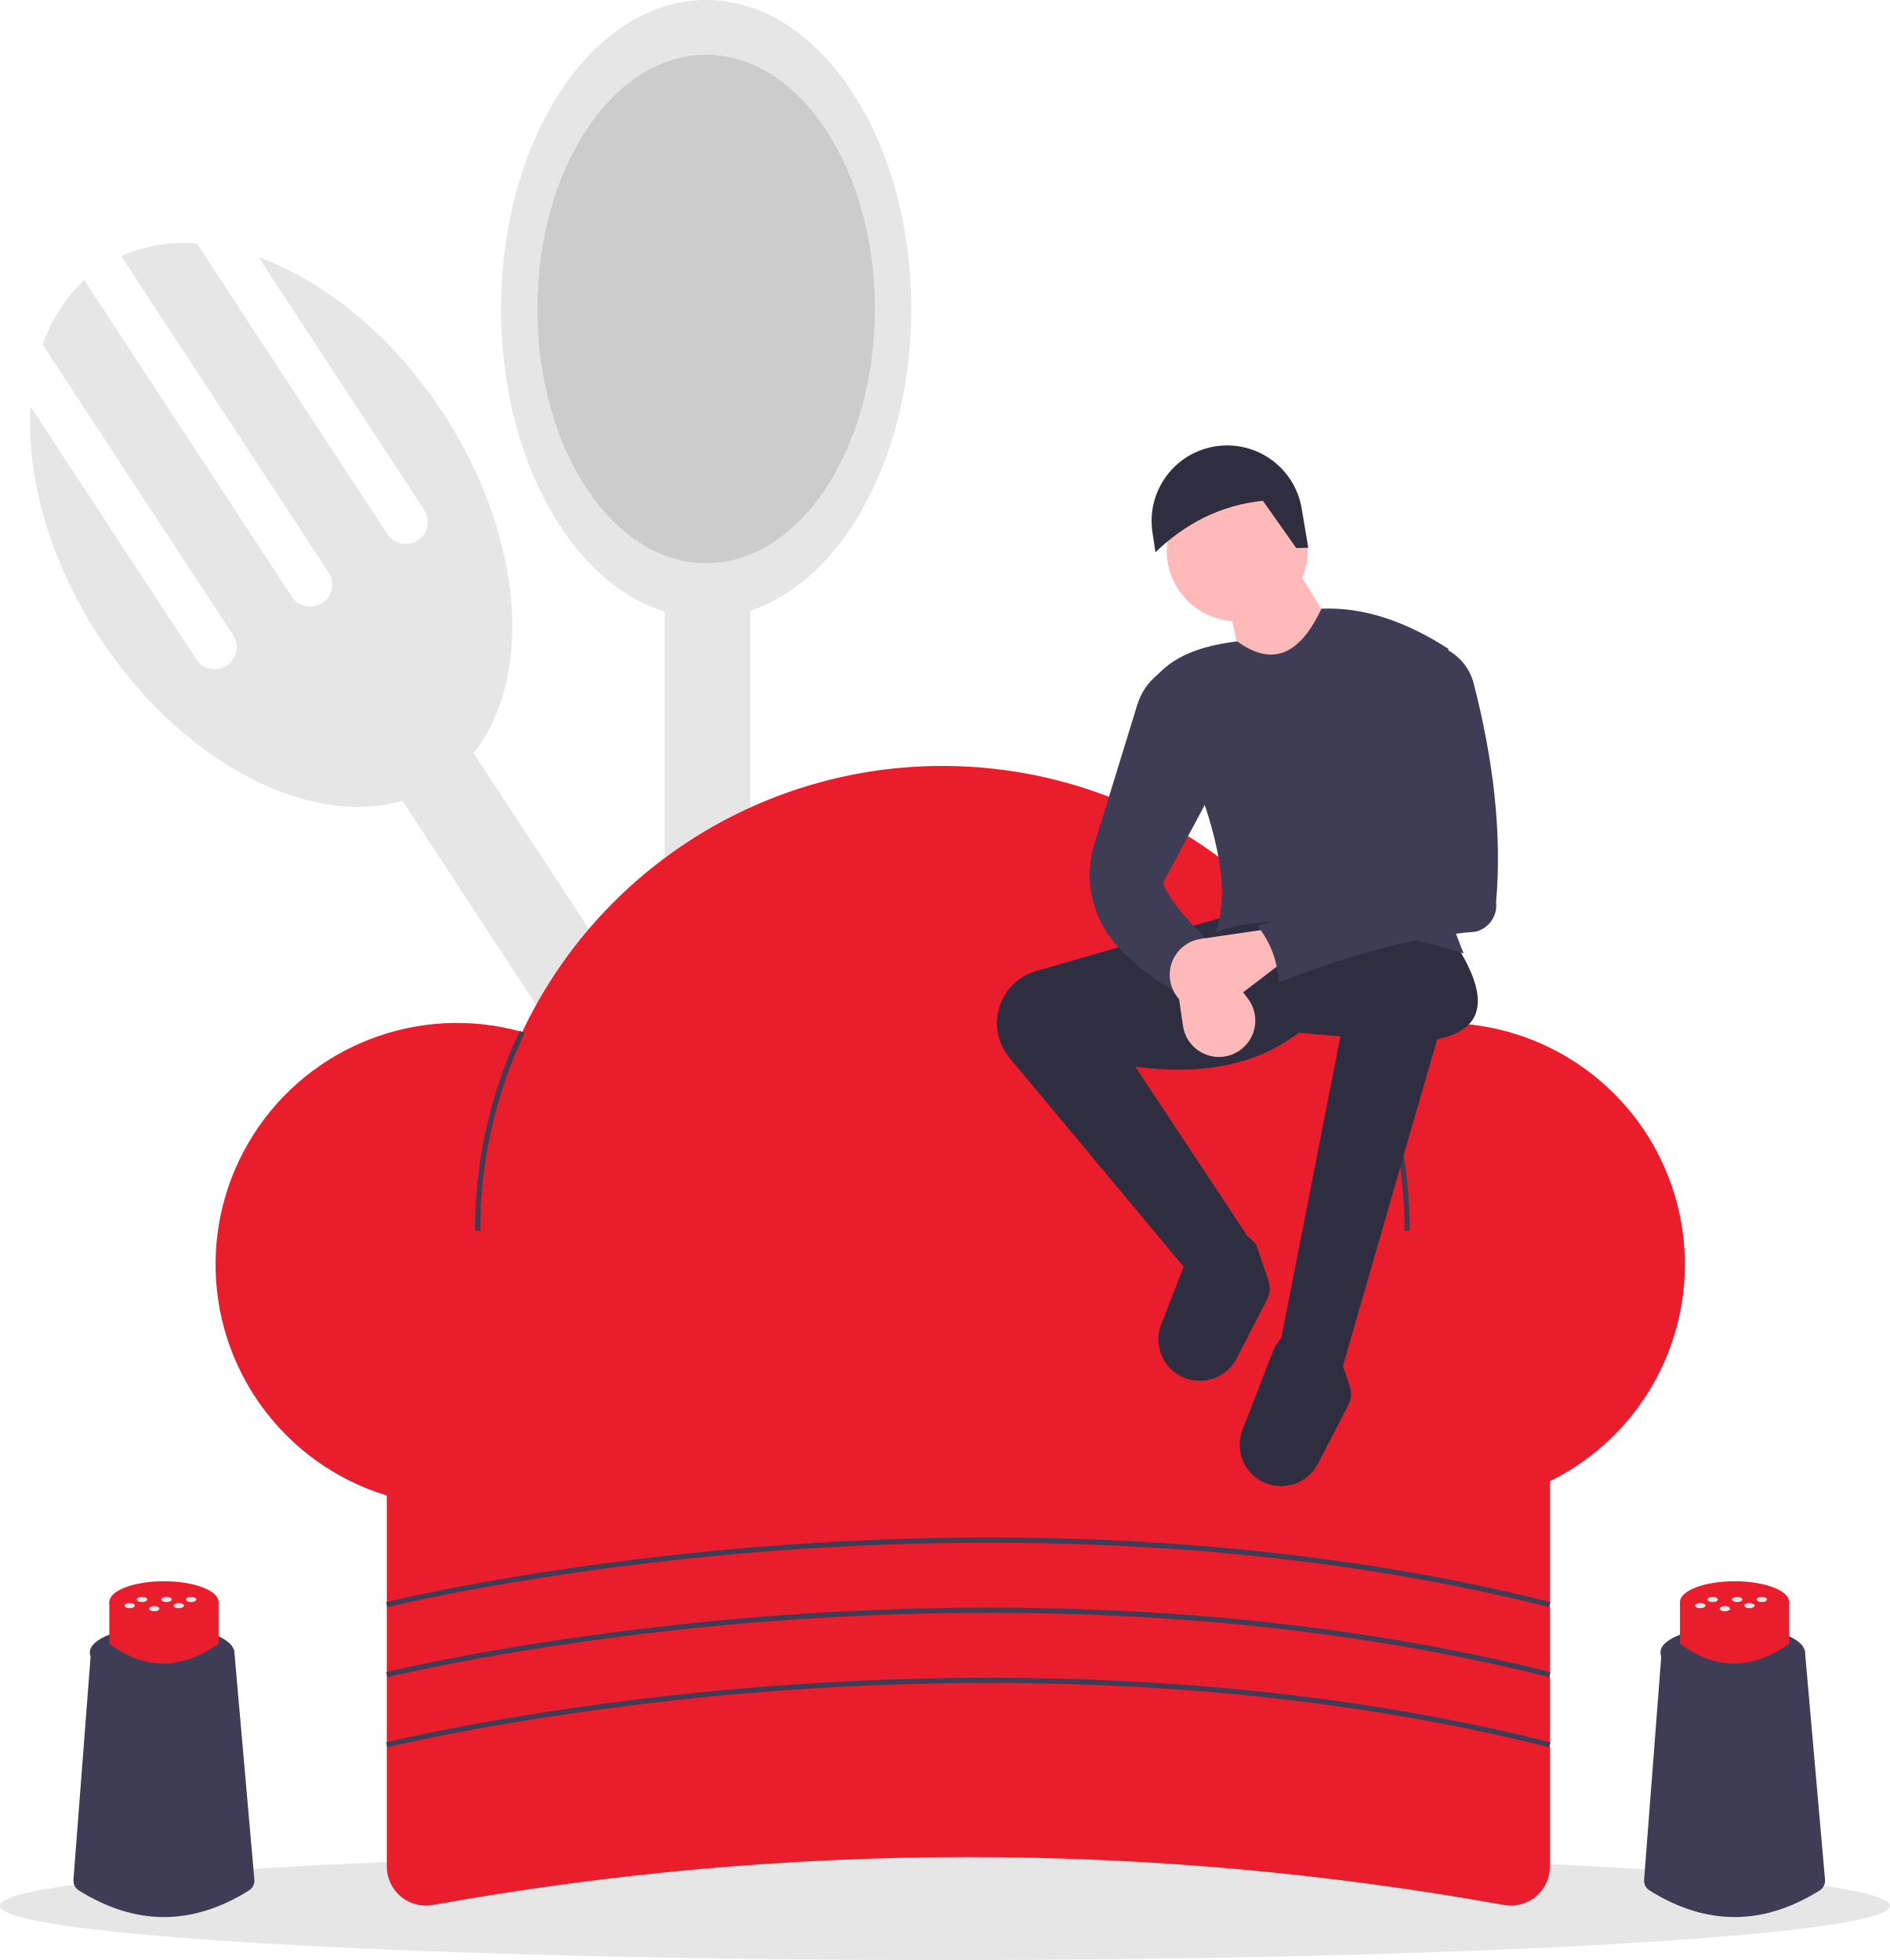
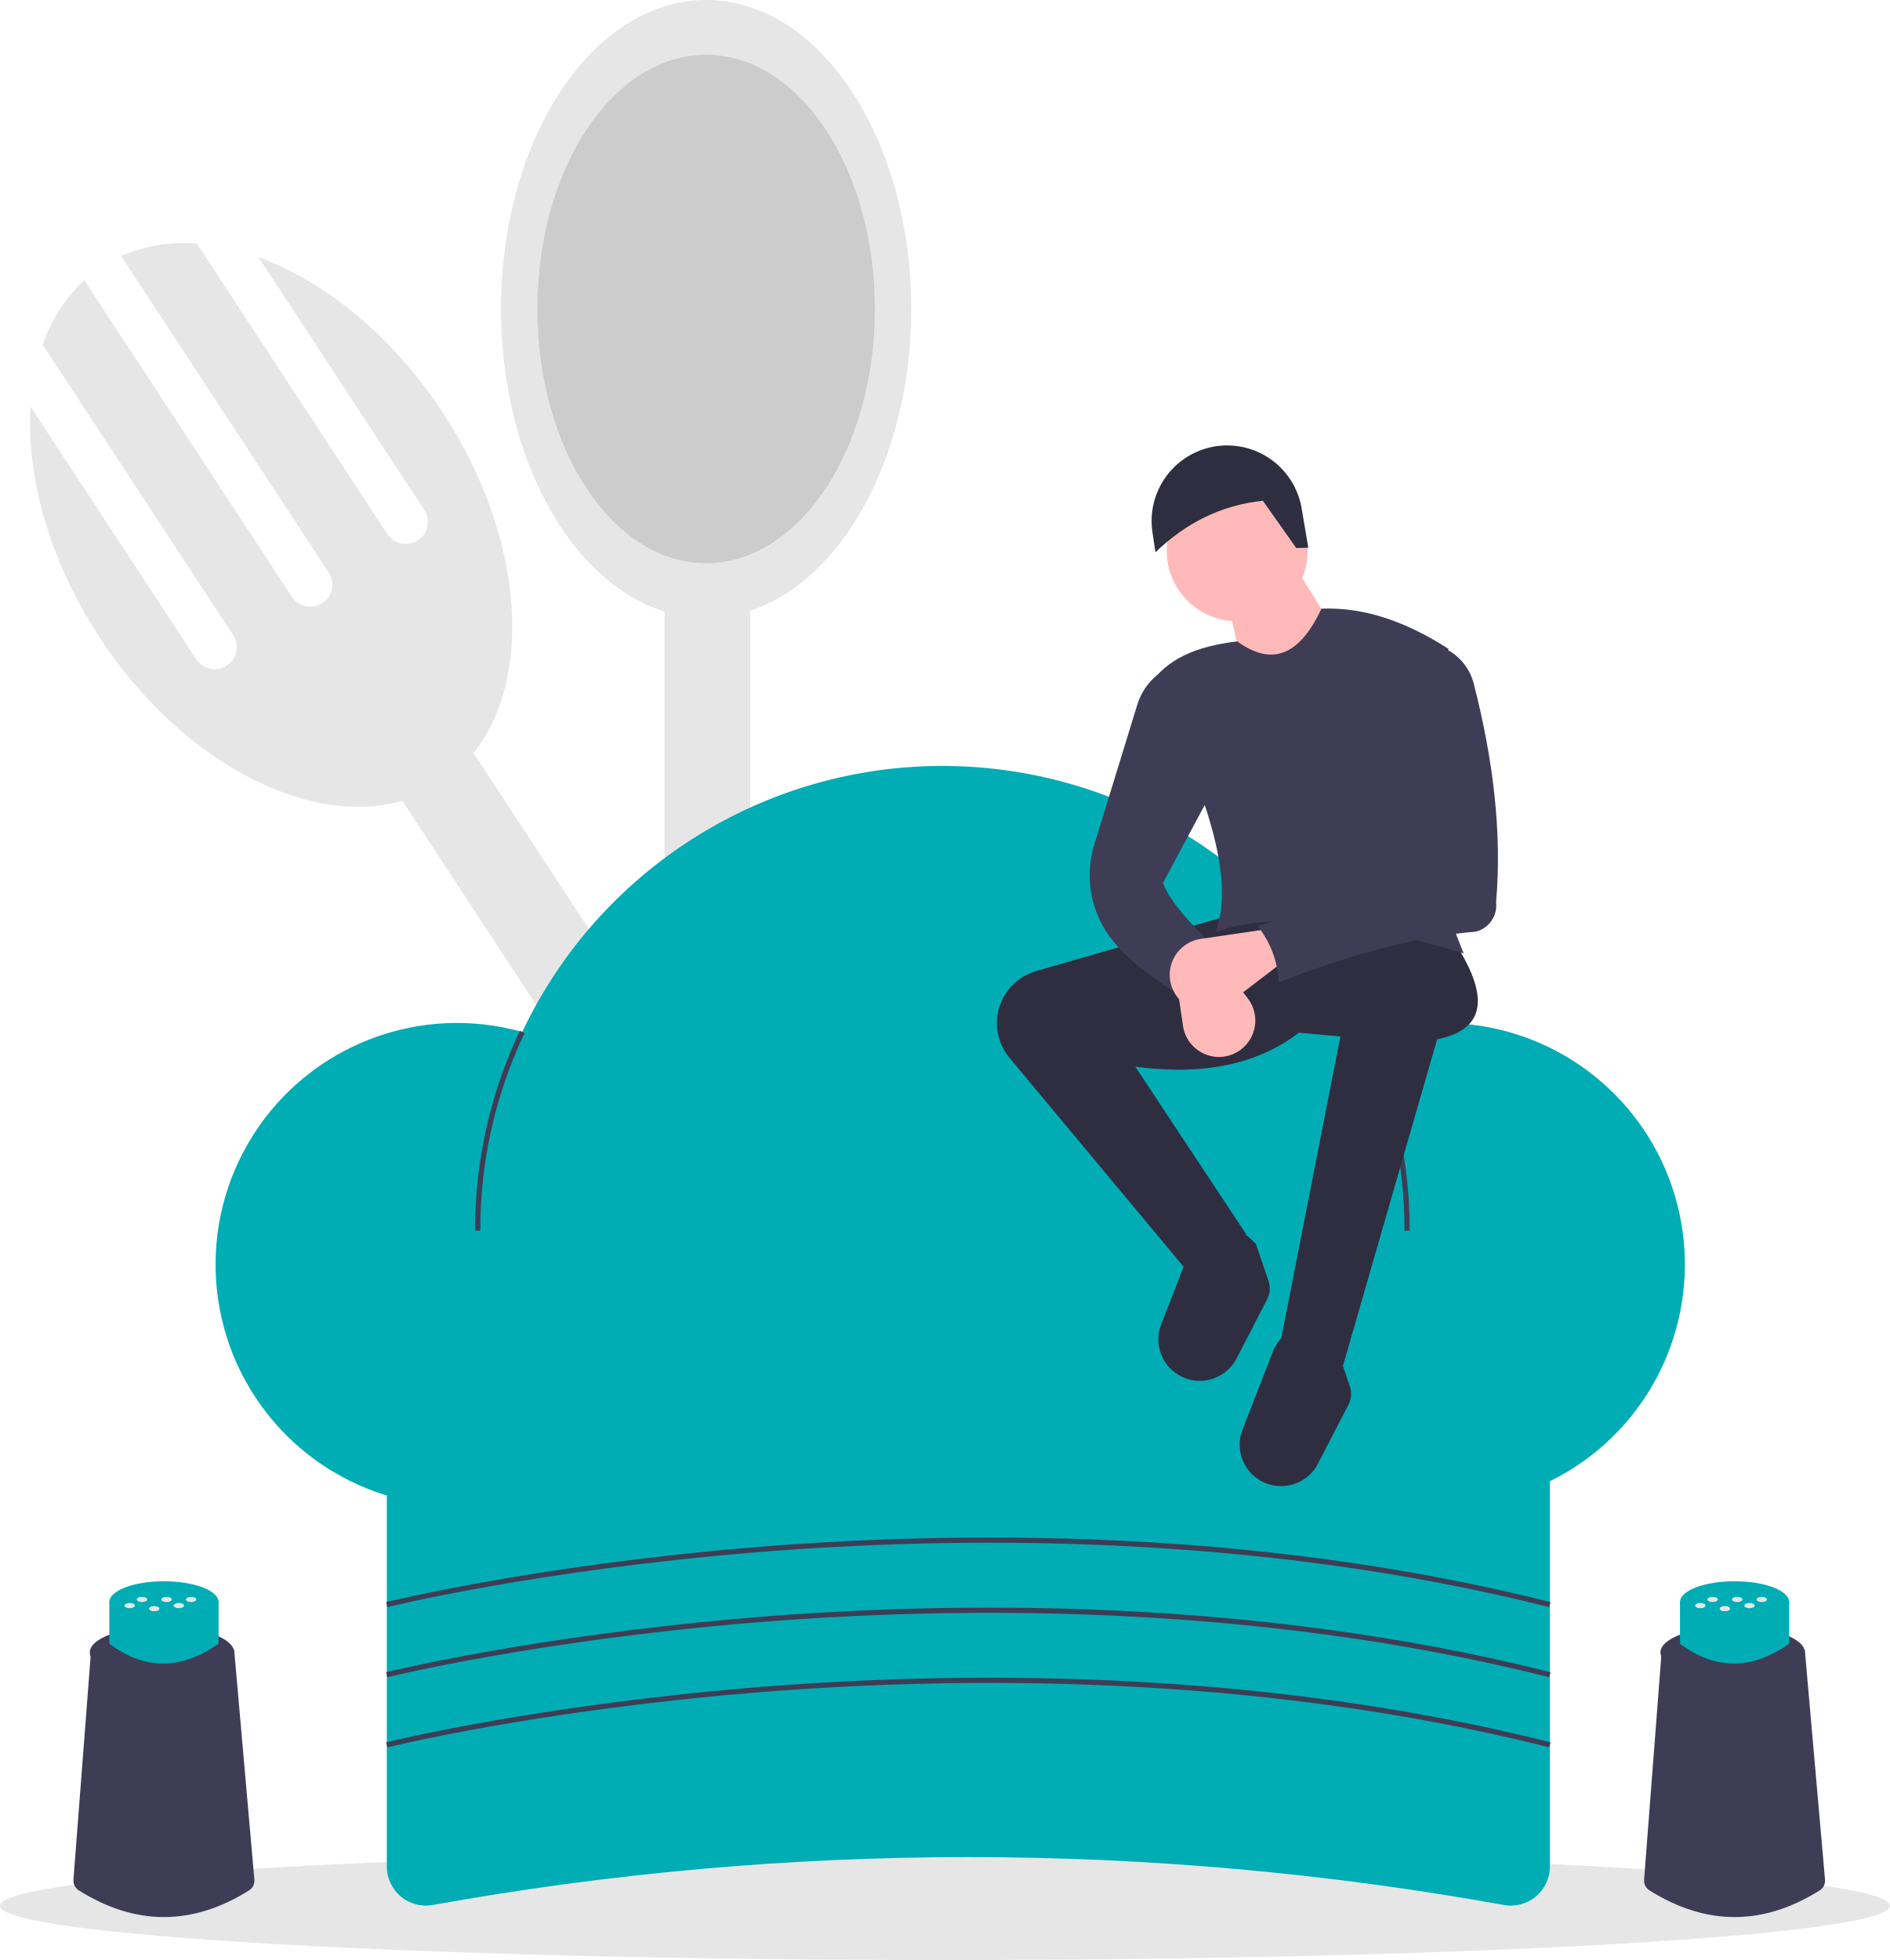
<svg xmlns="http://www.w3.org/2000/svg" id="bbc88faa-5a3b-49cf-bdbb-6c9ab11be594" data-name="Layer 1" width="728" height="754.885" viewBox="0 0 728 754.885">
  <rect x="514.67" y="302.631" width="33" height="524" transform="translate(-458.6543 311.2459) rotate(-33.25976)" fill="#e6e6e6" />
  <path d="M335.583,171.606l63.844,97.343a8.5,8.5,0,0,1-14.215,9.323L311.815,166.365a60.627,60.627,0,0,0-29.149,4.787L362.634,293.08a8.5,8.5,0,0,1-14.215,9.323l-79.969-121.928A60.627,60.627,0,0,0,252.445,205.304L325.842,317.211a8.5,8.5,0,0,1-14.215,9.323l-63.844-97.343c-1.64,27.142,7.209,59.311,26.603,88.881,36.044,54.956,94.84,80.109,131.323,56.181s36.84-87.877.795-142.833C387.11,201.85,361.13,180.916,335.583,171.606Z" transform="translate(-236 -72.55738)" fill="#e6e6e6" />
  <rect x="256" y="204" width="33" height="524" fill="#e6e6e6" />
  <ellipse cx="272" cy="119" rx="79" ry="119" fill="#e6e6e6" />
  <ellipse cx="272" cy="119" rx="65" ry="97.911" fill="#ccc" />
  <ellipse cx="364" cy="734" rx="364" ry="20.885" fill="#e6e6e6" />
-   <path d="M815.268,806.25a1162.796,1162.796,0,0,0-412.536,0A15.049,15.049,0,0,1,385,791.458V604.557H833V791.458A15.049,15.049,0,0,1,815.268,806.25Z" transform="translate(-236 -72.55738)" fill="#ea1d2c" />
-   <path d="M792,466.557a92.858,92.858,0,0,0-30.395,5.086,179.055,179.055,0,0,0-324.444-1.639,93.005,93.005,0,1,0,12.17,174.75,179.026,179.026,0,0,0,300.748-2.164A93.007,93.007,0,1,0,792,466.557Z" transform="translate(-236 -72.55738)" fill="#ea1d2c" />
+   <path d="M815.268,806.25a1162.796,1162.796,0,0,0-412.536,0A15.049,15.049,0,0,1,385,791.458V604.557H833V791.458A15.049,15.049,0,0,1,815.268,806.25Z" transform="translate(-236 -72.55738)" fill="#00ADB5" />
+   <path d="M792,466.557a92.858,92.858,0,0,0-30.395,5.086,179.055,179.055,0,0,0-324.444-1.639,93.005,93.005,0,1,0,12.17,174.75,179.026,179.026,0,0,0,300.748-2.164A93.007,93.007,0,1,0,792,466.557Z" transform="translate(-236 -72.55738)" fill="#00ADB5" />
  <path d="M421,546.557h-2A178.402,178.402,0,0,1,436.247,469.572l1.808.856A176.41,176.41,0,0,0,421,546.557Z" transform="translate(-236 -72.55738)" fill="#3f3d56" />
  <path d="M779,546.557h-2a176.526,176.526,0,0,0-16.294-74.501l1.816-.838A178.51,178.51,0,0,1,779,546.557Z" transform="translate(-236 -72.55738)" fill="#3f3d56" />
  <path d="M385.241,691.528l-.482-1.941c.564-.14,57.403-14.1,140.7-21.026,76.881-6.393,192.687-7.935,307.785,21.027l-.488,1.939C717.939,662.637,602.387,664.173,525.667,670.551,442.519,677.462,385.804,691.388,385.241,691.528Z" transform="translate(-236 -72.55738)" fill="#3f3d56" />
  <path d="M385.241,718.528l-.482-1.941c.564-.14,57.403-14.1,140.7-21.026,76.881-6.393,192.687-7.935,307.785,21.027l-.488,1.939C717.939,689.637,602.387,691.175,525.667,697.551,442.519,704.462,385.804,718.388,385.241,718.528Z" transform="translate(-236 -72.55738)" fill="#3f3d56" />
  <path d="M385.241,745.528l-.482-1.941c.564-.14,57.403-14.1,140.7-21.026,76.881-6.393,192.687-7.935,307.785,21.027l-.488,1.939C717.939,716.637,602.387,718.175,525.667,724.551,442.519,731.462,385.804,745.388,385.241,745.528Z" transform="translate(-236 -72.55738)" fill="#3f3d56" />
  <path d="M753.267,598.713,729.037,590.475l23.261-118.729-15.992-1.454c-15.594,11.964-36.36,16.655-62.999,13.084l42.645,64.453-21.745,15.349-69.368-83.205A20.866,20.866,0,0,1,620,466.612v0a20.866,20.866,0,0,1,15.091-20.051L709.168,425.224l86.745,9.692c13.115,19.994,13.627,33.9-6.336,37.911Z" transform="translate(-236 -72.55738)" fill="#2f2e41" />
  <path d="M728.467,644.901h0a15.959,15.959,0,0,1-13.866-21.711l12.046-30.976c6.119-11.591,14.516-10.14,24.433,0l4.846,14.215a9.175,9.175,0,0,1-.535,7.176L743.65,636.306A15.959,15.959,0,0,1,728.467,644.901Z" transform="translate(-236 -72.55738)" fill="#2f2e41" />
  <path d="M697.152,604.338h0a15.959,15.959,0,0,1-13.866-21.711l12.046-30.976c6.119-11.591,14.516-10.14,24.433,0l4.846,14.215a9.175,9.175,0,0,1-.535,7.176L712.335,595.743A15.959,15.959,0,0,1,697.152,604.338Z" transform="translate(-236 -72.55738)" fill="#2f2e41" />
  <circle cx="476.56" cy="212.131" r="27.138" fill="#ffb9b9" />
  <polygon points="518.721 250.415 481.406 269.799 473.652 234.907 499.336 218.915 518.721 250.415" fill="#ffb9b9" />
  <path d="M799.789,439.762c-37.234-11.246-71.018-17.073-95.468-8.238,8.427-23.708-7.127-59.911-24.23-96.921,7.379-9.647,19.146-13.383,32.469-15.023,14.577,10.584,24.741,3.791,32.469-12.6,16.854-.677,33.095,5.292,48.945,15.507C781.584,362.173,783.814,401.253,799.789,439.762Z" transform="translate(-236 -72.55738)" fill="#3f3d56" />
  <path d="M703.837,437.339c-5.88,3.466-11.306,9.303-16.477,16.477-8.738-5.349-16.428-11.439-22.486-18.683a40.011,40.011,0,0,1-7.33-37.429l16.561-53.822a23.61,23.61,0,0,1,7.678-11.381l2.186-1.776,21.807,41.192-21.807,40.707C686.734,420.039,694.883,428.603,703.837,437.339Z" transform="translate(-236 -72.55738)" fill="#3f3d56" />
  <path d="M711.343,478.375h0a14.005,14.005,0,0,1-19.667-10.719L688.072,442.982l12.6-6.785,15.991,20.934A14.005,14.005,0,0,1,711.343,478.375Z" transform="translate(-236 -72.55738)" fill="#ffb9b9" />
  <path d="M739.94,283.5l-4.634.138-12.853-18.207c-16.47,1.703-29.965,8.858-41.385,19.818l-1.158-7.72a29.102,29.102,0,0,1,22.903-32.819h0a29.102,29.102,0,0,1,34.572,23.657Z" transform="translate(-236 -72.55738)" fill="#2f2e41" />
  <path d="M687.828,453.826v0a14.005,14.005,0,0,1,10.719-19.667l24.675-3.604,6.785,12.6L709.072,459.145A14.005,14.005,0,0,1,687.828,453.826Z" transform="translate(-236 -72.55738)" fill="#ffb9b9" />
  <path d="M804.49,431.381c-23.475,1.823-49.106,9.143-75.938,19.527a37.121,37.121,0,0,0-8.238-21.807c24.37-6.419,46.484-13.951,60.091-25.684L772.167,341.387l17.93-20.353,3.093,1.614a20.652,20.652,0,0,1,10.469,13.143c7.571,29.449,10.934,57.665,8.622,84.218A10.471,10.471,0,0,1,804.49,431.381Z" transform="translate(-236 -72.55738)" fill="#3f3d56" />
  <path d="M331.886,800.669q-32.749,20.483-65.497-.017a4.441,4.441,0,0,1-2.101-4.096l6.812-88.561h55.1l7.783,88.53A4.44,4.44,0,0,1,331.886,800.669Z" transform="translate(-236 -72.55738)" fill="#3f3d56" />
  <ellipse cx="62.396" cy="636.439" rx="27.804" ry="10.018" fill="#3f3d56" />
-   <path d="M320.189,705.614q-21.733,15.288-42.077,0V689.585h42.077Z" transform="translate(-236 -72.55738)" fill="#ea1d2c" />
-   <ellipse cx="63.151" cy="617.028" rx="21.038" ry="8.015" fill="#ea1d2c" />
+   <path d="M320.189,705.614q-21.733,15.288-42.077,0V689.585h42.077Z" transform="translate(-236 -72.55738)" fill="#00ADB5" />
+   <ellipse cx="63.151" cy="617.028" rx="21.038" ry="8.015" fill="#00ADB5" />
  <ellipse cx="64.153" cy="616.026" rx="2.004" ry="1.002" fill="#e6e6e6" />
  <ellipse cx="73.614" cy="616.026" rx="2.004" ry="1.002" fill="#e6e6e6" />
  <ellipse cx="68.883" cy="618.391" rx="2.004" ry="1.002" fill="#e6e6e6" />
  <ellipse cx="49.961" cy="618.391" rx="2.004" ry="1.002" fill="#e6e6e6" />
  <ellipse cx="54.692" cy="616.026" rx="2.004" ry="1.002" fill="#e6e6e6" />
  <ellipse cx="59.422" cy="619.574" rx="2.004" ry="1.002" fill="#e6e6e6" />
  <path d="M936.886,800.669q-32.749,20.483-65.497-.017a4.441,4.441,0,0,1-2.101-4.096l6.812-88.561h55.1l7.783,88.53A4.44,4.44,0,0,1,936.886,800.669Z" transform="translate(-236 -72.55738)" fill="#3f3d56" />
  <ellipse cx="667.396" cy="636.439" rx="27.804" ry="10.018" fill="#3f3d56" />
-   <path d="M925.189,705.614q-21.733,15.288-42.077,0V689.585h42.077Z" transform="translate(-236 -72.55738)" fill="#ea1d2c" />
-   <ellipse cx="668.151" cy="617.028" rx="21.038" ry="8.015" fill="#ea1d2c" />
+   <path d="M925.189,705.614q-21.733,15.288-42.077,0V689.585h42.077Z" transform="translate(-236 -72.55738)" fill="#00ADB5" />
+   <ellipse cx="668.151" cy="617.028" rx="21.038" ry="8.015" fill="#00ADB5" />
  <ellipse cx="669.153" cy="616.026" rx="2.004" ry="1.002" fill="#e6e6e6" />
  <ellipse cx="678.614" cy="616.026" rx="2.004" ry="1.002" fill="#e6e6e6" />
  <ellipse cx="673.883" cy="618.391" rx="2.004" ry="1.002" fill="#e6e6e6" />
  <ellipse cx="654.961" cy="618.391" rx="2.004" ry="1.002" fill="#e6e6e6" />
  <ellipse cx="659.692" cy="616.026" rx="2.004" ry="1.002" fill="#e6e6e6" />
  <ellipse cx="664.422" cy="619.574" rx="2.004" ry="1.002" fill="#e6e6e6" />
</svg>
